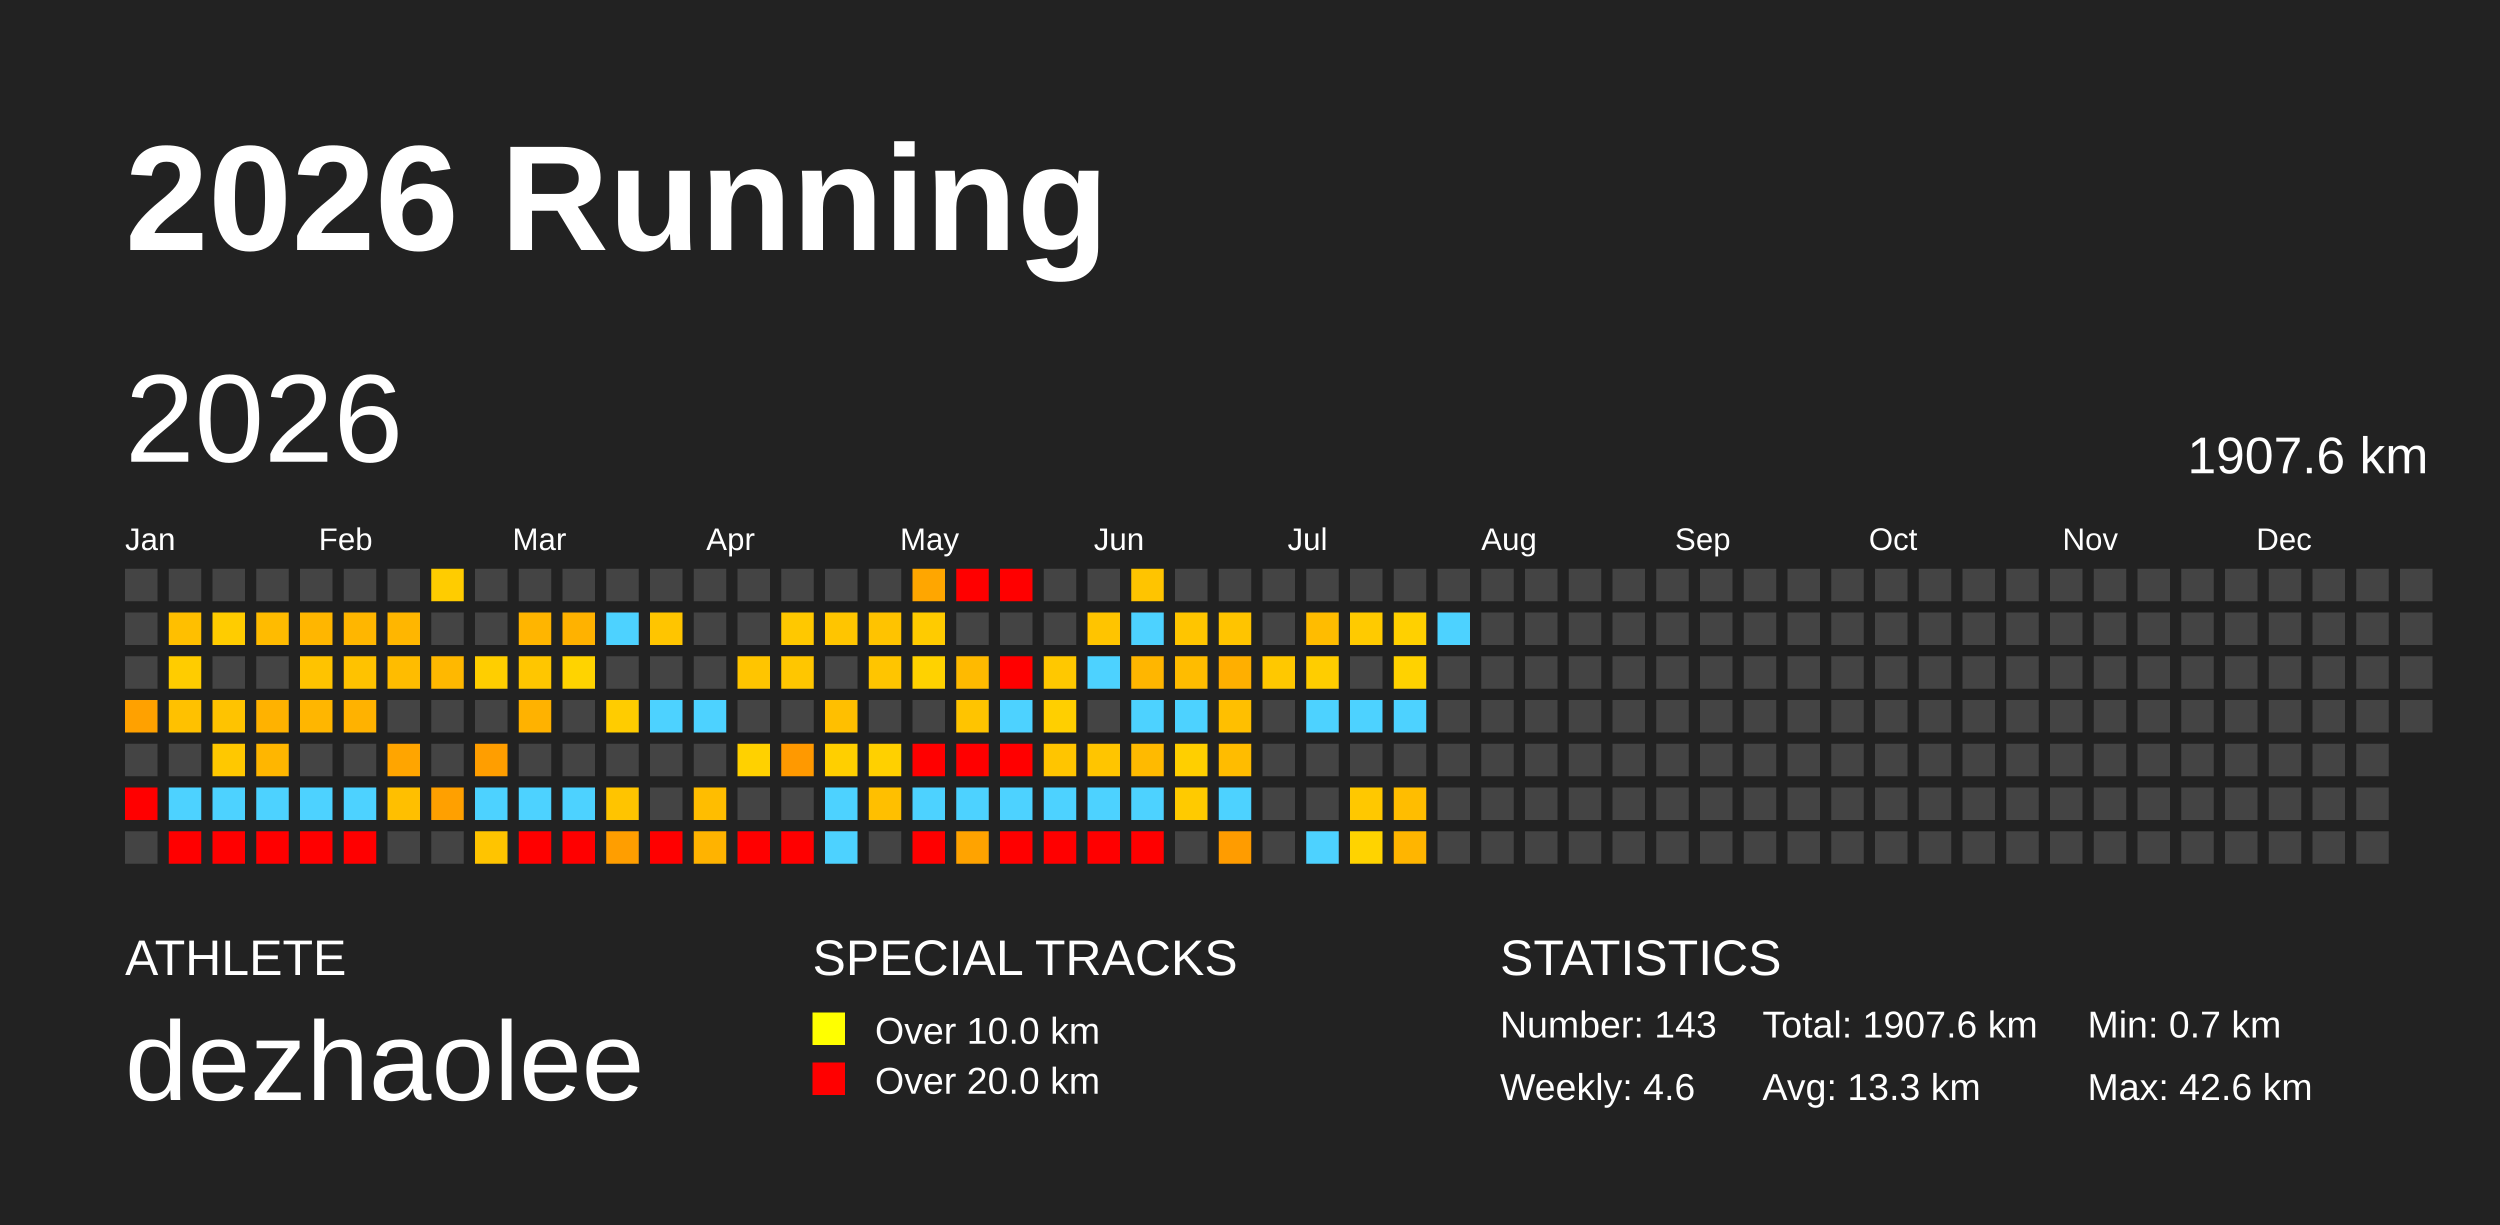
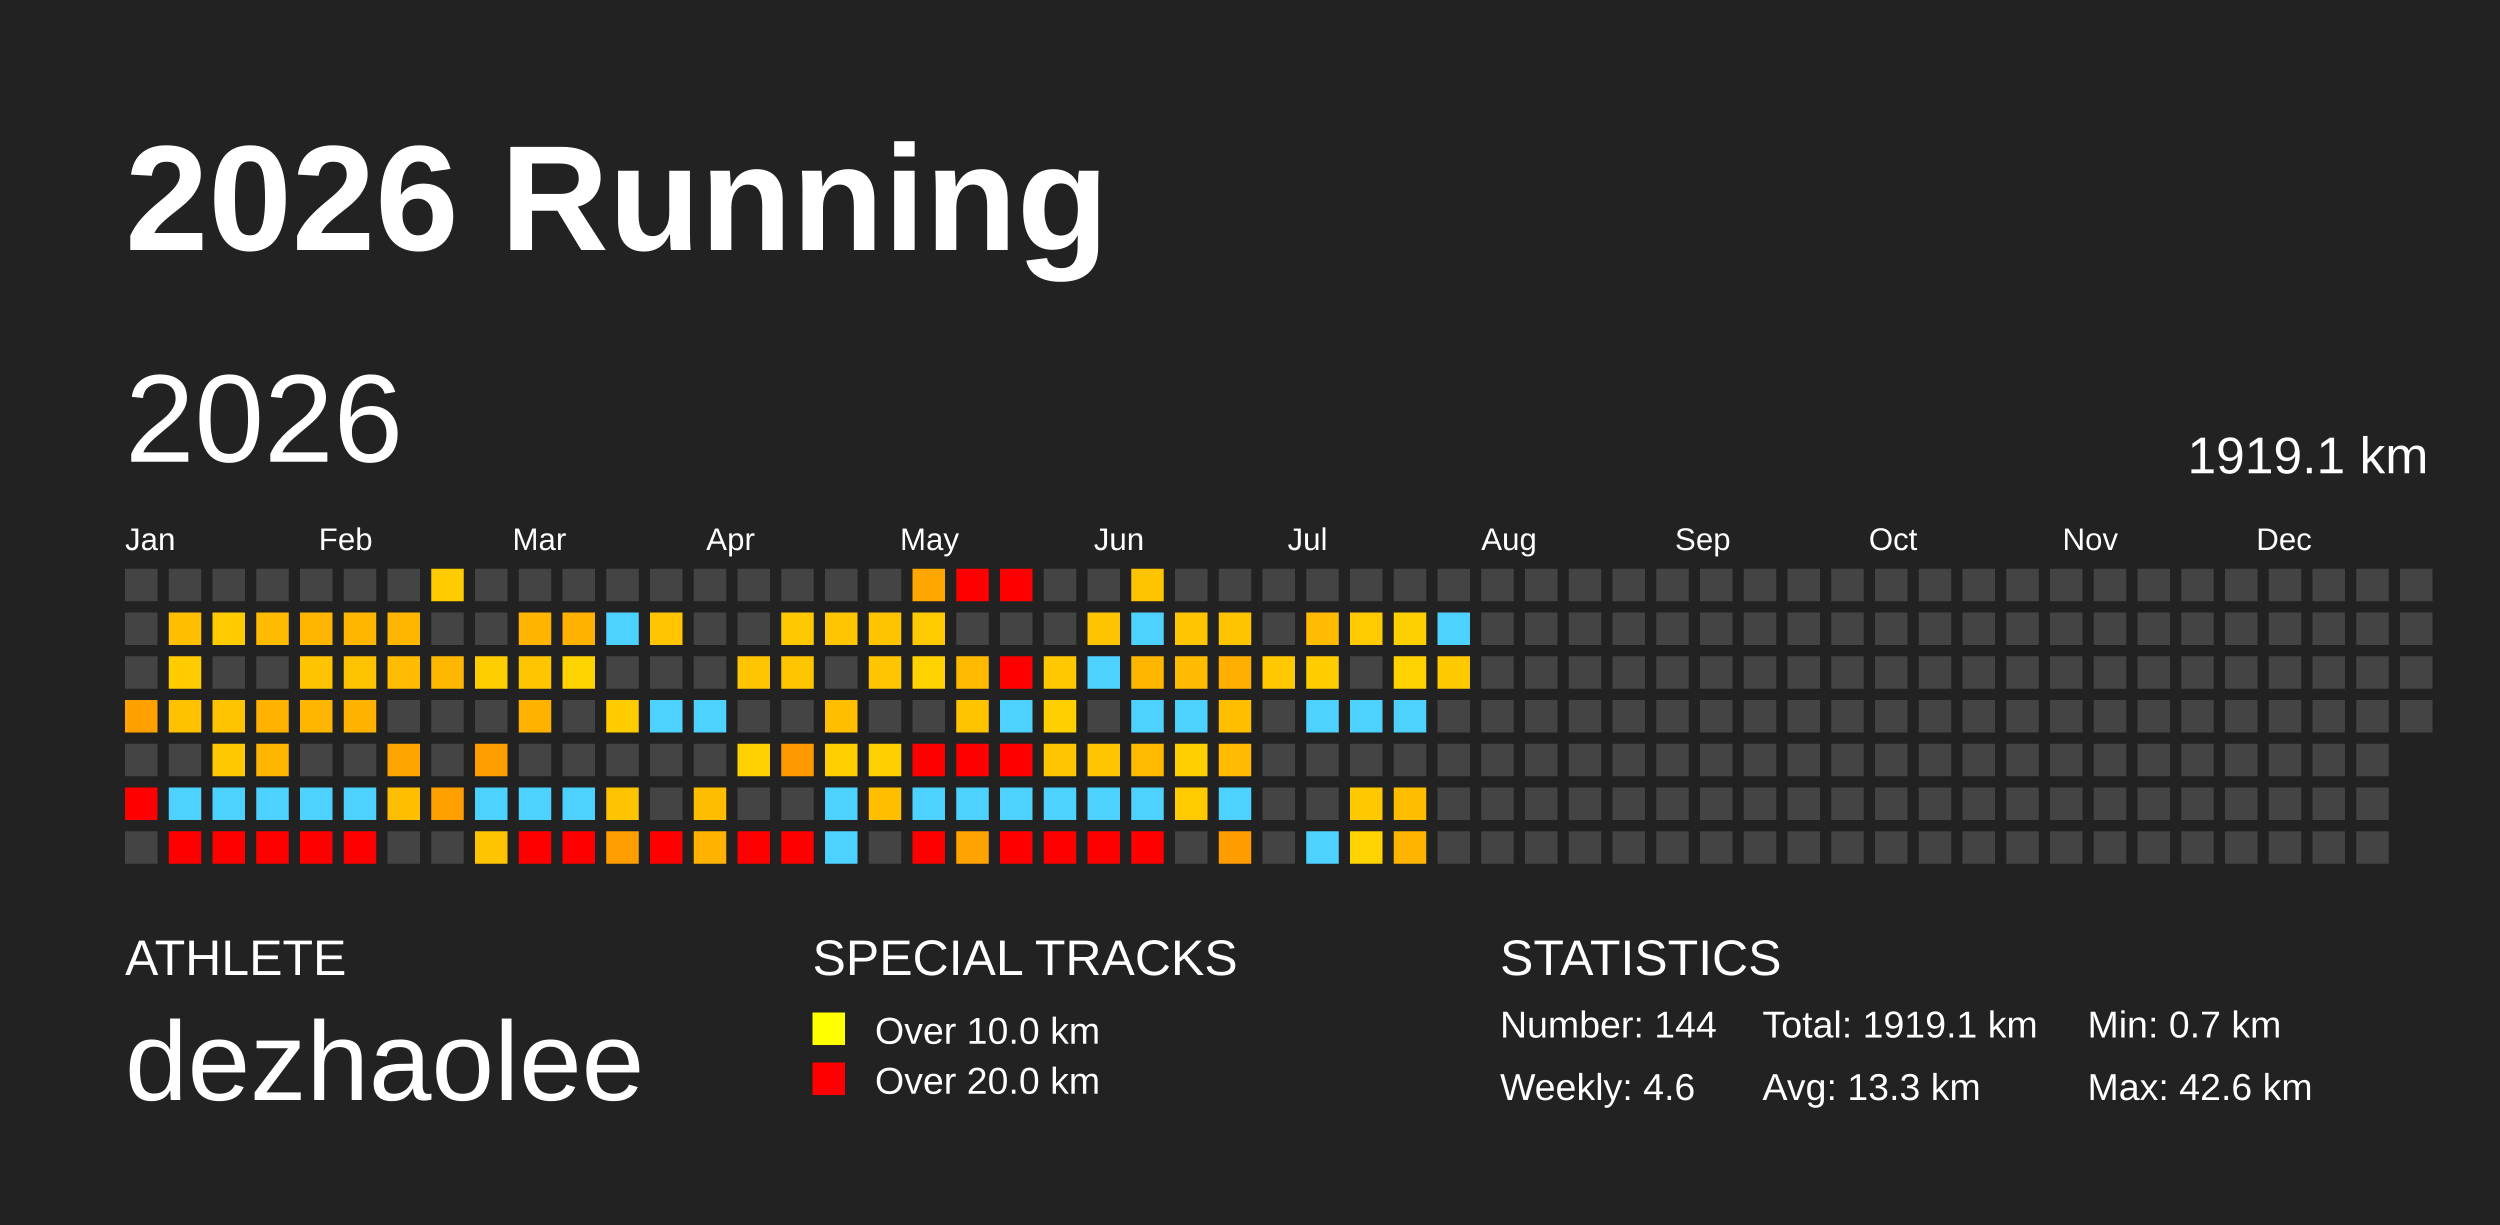
<svg xmlns="http://www.w3.org/2000/svg" baseProfile="full" height="98mm" version="1.1" viewBox="0,0,200,98" width="200mm">
  <defs />
  <rect fill="#222222" height="98" width="200" x="0" y="0" />
  <text fill="#FFFFFF" style="font-size:12px; font-family:Arial; font-weight:bold;" x="10" y="20">2026 Running</text>
  <text fill="#FFFFFF" style="font-size:4px; font-family:Arial" x="10" y="78">ATHLETE</text>
  <text fill="#FFFFFF" style="font-size:9px; font-family:Arial" x="10" y="88">dezhaolee</text>
  <text fill="#FFFFFF" style="font-size:4px; font-family:Arial" x="65" y="78">SPECIAL TRACKS</text>
  <rect fill="yellow" height="2.6" width="2.6" x="65" y="81" />
  <text fill="#FFFFFF" style="font-size:3px; font-family:Arial" x="70" y="83.5">Over 10.0 km</text>
  <rect fill="red" height="2.6" width="2.6" x="65" y="85" />
  <text fill="#FFFFFF" style="font-size:3px; font-family:Arial" x="70" y="87.5">Over 20.0 km</text>
  <text fill="#FFFFFF" style="font-size:4px; font-family:Arial" x="120" y="78">STATISTICS</text>
-   <text fill="#FFFFFF" style="font-size:3px; font-family:Arial" x="120" y="83">Number: 143</text>
+   <text fill="#FFFFFF" style="font-size:3px; font-family:Arial" x="120" y="83">Number: 144</text>
  <text fill="#FFFFFF" style="font-size:3px; font-family:Arial" x="120" y="88">Weekly: 4.6</text>
-   <text fill="#FFFFFF" style="font-size:3px; font-family:Arial" x="141" y="83">Total: 1907.6 km</text>
+   <text fill="#FFFFFF" style="font-size:3px; font-family:Arial" x="141" y="83">Total: 1919.1 km</text>
  <text fill="#FFFFFF" style="font-size:3px; font-family:Arial" x="141" y="88">Avg: 13.3 km</text>
  <text fill="#FFFFFF" style="font-size:3px; font-family:Arial" x="167" y="83">Min: 0.7 km</text>
  <text fill="#FFFFFF" style="font-size:3px; font-family:Arial" x="167" y="88">Max: 42.6 km</text>
  <text dominant-baseline="hanging" fill="#FFFFFF" style="font-size:10.0px; font-family:Arial;" x="10" y="30">2026</text>
-   <text dominant-baseline="hanging" fill="#FFFFFF" style="font-size:4.125px; font-family:Arial;" x="175" y="35">1907.6 km</text>
+   <text dominant-baseline="hanging" fill="#FFFFFF" style="font-size:4.125px; font-family:Arial;" x="175" y="35">1919.1 km</text>
  <text fill="#FFFFFF" style="font-size:2.5px; font-family:Arial" x="10.0" y="44">Jan</text>
  <text fill="#FFFFFF" style="font-size:2.5px; font-family:Arial" x="25.5" y="44">Feb</text>
  <text fill="#FFFFFF" style="font-size:2.5px; font-family:Arial" x="41.0" y="44">Mar</text>
  <text fill="#FFFFFF" style="font-size:2.5px; font-family:Arial" x="56.5" y="44">Apr</text>
  <text fill="#FFFFFF" style="font-size:2.5px; font-family:Arial" x="72.0" y="44">May</text>
  <text fill="#FFFFFF" style="font-size:2.5px; font-family:Arial" x="87.5" y="44">Jun</text>
  <text fill="#FFFFFF" style="font-size:2.5px; font-family:Arial" x="103.0" y="44">Jul</text>
  <text fill="#FFFFFF" style="font-size:2.5px; font-family:Arial" x="118.5" y="44">Aug</text>
  <text fill="#FFFFFF" style="font-size:2.5px; font-family:Arial" x="134.0" y="44">Sep</text>
  <text fill="#FFFFFF" style="font-size:2.5px; font-family:Arial" x="149.5" y="44">Oct</text>
  <text fill="#FFFFFF" style="font-size:2.5px; font-family:Arial" x="165.0" y="44">Nov</text>
  <text fill="#FFFFFF" style="font-size:2.5px; font-family:Arial" x="180.5" y="44">Dec</text>
  <rect fill="#444444" height="2.6" width="2.6" x="10.0" y="45.5" />
  <rect fill="#444444" height="2.6" width="2.6" x="10.0" y="49.0" />
  <rect fill="#444444" height="2.6" width="2.6" x="10.0" y="52.5" />
  <rect fill="#ffa100" height="2.6" width="2.6" x="10.0" y="56.0" />
  <rect fill="#444444" height="2.6" width="2.6" x="10.0" y="59.5" />
  <rect fill="red" height="2.6" width="2.6" x="10.0" y="63.0" />
  <rect fill="#444444" height="2.6" width="2.6" x="10.0" y="66.5" />
  <rect fill="#444444" height="2.6" width="2.6" x="13.5" y="45.5" />
  <rect fill="#ffbf00" height="2.6" width="2.6" x="13.5" y="49.0" />
  <rect fill="#ffcc00" height="2.6" width="2.6" x="13.5" y="52.5" />
  <rect fill="#ffc100" height="2.6" width="2.6" x="13.5" y="56.0" />
  <rect fill="#444444" height="2.6" width="2.6" x="13.5" y="59.5" />
  <rect fill="#4dd2ff" height="2.6" width="2.6" x="13.5" y="63.0" />
  <rect fill="red" height="2.6" width="2.6" x="13.5" y="66.5" />
  <rect fill="#444444" height="2.6" width="2.6" x="17.0" y="45.5" />
  <rect fill="#ffcc00" height="2.6" width="2.6" x="17.0" y="49.0" />
  <rect fill="#444444" height="2.6" width="2.6" x="17.0" y="52.5" />
  <rect fill="#ffc300" height="2.6" width="2.6" x="17.0" y="56.0" />
  <rect fill="#ffc800" height="2.6" width="2.6" x="17.0" y="59.5" />
  <rect fill="#4dd2ff" height="2.6" width="2.6" x="17.0" y="63.0" />
  <rect fill="red" height="2.6" width="2.6" x="17.0" y="66.5" />
  <rect fill="#444444" height="2.6" width="2.6" x="20.5" y="45.5" />
  <rect fill="#ffbb00" height="2.6" width="2.6" x="20.5" y="49.0" />
  <rect fill="#444444" height="2.6" width="2.6" x="20.5" y="52.5" />
  <rect fill="#ffb200" height="2.6" width="2.6" x="20.5" y="56.0" />
  <rect fill="#ffb600" height="2.6" width="2.6" x="20.5" y="59.5" />
  <rect fill="#4dd2ff" height="2.6" width="2.6" x="20.5" y="63.0" />
  <rect fill="red" height="2.6" width="2.6" x="20.5" y="66.5" />
  <rect fill="#444444" height="2.6" width="2.6" x="24.0" y="45.5" />
  <rect fill="#ffb600" height="2.6" width="2.6" x="24.0" y="49.0" />
  <rect fill="#ffc300" height="2.6" width="2.6" x="24.0" y="52.5" />
  <rect fill="#ffb600" height="2.6" width="2.6" x="24.0" y="56.0" />
  <rect fill="#444444" height="2.6" width="2.6" x="24.0" y="59.5" />
  <rect fill="#4dd2ff" height="2.6" width="2.6" x="24.0" y="63.0" />
  <rect fill="red" height="2.6" width="2.6" x="24.0" y="66.5" />
  <rect fill="#444444" height="2.6" width="2.6" x="27.5" y="45.5" />
  <rect fill="#ffb600" height="2.6" width="2.6" x="27.5" y="49.0" />
  <rect fill="#ffc200" height="2.6" width="2.6" x="27.5" y="52.5" />
  <rect fill="#ffb200" height="2.6" width="2.6" x="27.5" y="56.0" />
  <rect fill="#444444" height="2.6" width="2.6" x="27.5" y="59.5" />
  <rect fill="#4dd2ff" height="2.6" width="2.6" x="27.5" y="63.0" />
  <rect fill="red" height="2.6" width="2.6" x="27.5" y="66.5" />
  <rect fill="#444444" height="2.6" width="2.6" x="31.0" y="45.5" />
  <rect fill="#ffb600" height="2.6" width="2.6" x="31.0" y="49.0" />
  <rect fill="#ffbc00" height="2.6" width="2.6" x="31.0" y="52.5" />
  <rect fill="#444444" height="2.6" width="2.6" x="31.0" y="56.0" />
  <rect fill="#ffa500" height="2.6" width="2.6" x="31.0" y="59.5" />
  <rect fill="#ffbf00" height="2.6" width="2.6" x="31.0" y="63.0" />
  <rect fill="#444444" height="2.6" width="2.6" x="31.0" y="66.5" />
  <rect fill="#ffcc00" height="2.6" width="2.6" x="34.5" y="45.5" />
  <rect fill="#444444" height="2.6" width="2.6" x="34.5" y="49.0" />
  <rect fill="#ffb800" height="2.6" width="2.6" x="34.5" y="52.5" />
  <rect fill="#444444" height="2.6" width="2.6" x="34.5" y="56.0" />
  <rect fill="#444444" height="2.6" width="2.6" x="34.5" y="59.5" />
  <rect fill="#ffa000" height="2.6" width="2.6" x="34.5" y="63.0" />
  <rect fill="#444444" height="2.6" width="2.6" x="34.5" y="66.5" />
  <rect fill="#444444" height="2.6" width="2.6" x="38.0" y="45.5" />
  <rect fill="#444444" height="2.6" width="2.6" x="38.0" y="49.0" />
  <rect fill="#ffce00" height="2.6" width="2.6" x="38.0" y="52.5" />
  <rect fill="#444444" height="2.6" width="2.6" x="38.0" y="56.0" />
  <rect fill="#ff9e00" height="2.6" width="2.6" x="38.0" y="59.5" />
  <rect fill="#4dd2ff" height="2.6" width="2.6" x="38.0" y="63.0" />
  <rect fill="#ffc400" height="2.6" width="2.6" x="38.0" y="66.5" />
  <rect fill="#444444" height="2.6" width="2.6" x="41.5" y="45.5" />
  <rect fill="#ffb500" height="2.6" width="2.6" x="41.5" y="49.0" />
  <rect fill="#ffc600" height="2.6" width="2.6" x="41.5" y="52.5" />
  <rect fill="#ffb200" height="2.6" width="2.6" x="41.5" y="56.0" />
  <rect fill="#444444" height="2.6" width="2.6" x="41.5" y="59.5" />
  <rect fill="#4dd2ff" height="2.6" width="2.6" x="41.5" y="63.0" />
  <rect fill="red" height="2.6" width="2.6" x="41.5" y="66.5" />
  <rect fill="#444444" height="2.6" width="2.6" x="45.0" y="45.5" />
  <rect fill="#ffb200" height="2.6" width="2.6" x="45.0" y="49.0" />
  <rect fill="#ffd300" height="2.6" width="2.6" x="45.0" y="52.5" />
  <rect fill="#444444" height="2.6" width="2.6" x="45.0" y="56.0" />
  <rect fill="#444444" height="2.6" width="2.6" x="45.0" y="59.5" />
  <rect fill="#4dd2ff" height="2.6" width="2.6" x="45.0" y="63.0" />
  <rect fill="red" height="2.6" width="2.6" x="45.0" y="66.5" />
  <rect fill="#444444" height="2.6" width="2.6" x="48.5" y="45.5" />
  <rect fill="#4dd2ff" height="2.6" width="2.6" x="48.5" y="49.0" />
  <rect fill="#444444" height="2.6" width="2.6" x="48.5" y="52.5" />
  <rect fill="#ffcc00" height="2.6" width="2.6" x="48.5" y="56.0" />
  <rect fill="#444444" height="2.6" width="2.6" x="48.5" y="59.5" />
  <rect fill="#ffc400" height="2.6" width="2.6" x="48.5" y="63.0" />
  <rect fill="#ff9e00" height="2.6" width="2.6" x="48.5" y="66.5" />
  <rect fill="#444444" height="2.6" width="2.6" x="52.0" y="45.5" />
  <rect fill="#ffc500" height="2.6" width="2.6" x="52.0" y="49.0" />
  <rect fill="#444444" height="2.6" width="2.6" x="52.0" y="52.5" />
  <rect fill="#4dd2ff" height="2.6" width="2.6" x="52.0" y="56.0" />
  <rect fill="#444444" height="2.6" width="2.6" x="52.0" y="59.5" />
  <rect fill="#444444" height="2.6" width="2.6" x="52.0" y="63.0" />
  <rect fill="red" height="2.6" width="2.6" x="52.0" y="66.5" />
  <rect fill="#444444" height="2.6" width="2.6" x="55.5" y="45.5" />
  <rect fill="#444444" height="2.6" width="2.6" x="55.5" y="49.0" />
  <rect fill="#444444" height="2.6" width="2.6" x="55.5" y="52.5" />
  <rect fill="#4dd2ff" height="2.6" width="2.6" x="55.5" y="56.0" />
  <rect fill="#444444" height="2.6" width="2.6" x="55.5" y="59.5" />
  <rect fill="#ffbd00" height="2.6" width="2.6" x="55.5" y="63.0" />
  <rect fill="#ffb300" height="2.6" width="2.6" x="55.5" y="66.5" />
  <rect fill="#444444" height="2.6" width="2.6" x="59.0" y="45.5" />
  <rect fill="#444444" height="2.6" width="2.6" x="59.0" y="49.0" />
  <rect fill="#ffc500" height="2.6" width="2.6" x="59.0" y="52.5" />
  <rect fill="#444444" height="2.6" width="2.6" x="59.0" y="56.0" />
  <rect fill="#ffd100" height="2.6" width="2.6" x="59.0" y="59.5" />
  <rect fill="#444444" height="2.6" width="2.6" x="59.0" y="63.0" />
  <rect fill="red" height="2.6" width="2.6" x="59.0" y="66.5" />
  <rect fill="#444444" height="2.6" width="2.6" x="62.5" y="45.5" />
  <rect fill="#ffc800" height="2.6" width="2.6" x="62.5" y="49.0" />
  <rect fill="#ffc600" height="2.6" width="2.6" x="62.5" y="52.5" />
  <rect fill="#444444" height="2.6" width="2.6" x="62.5" y="56.0" />
  <rect fill="#ff9900" height="2.6" width="2.6" x="62.5" y="59.5" />
  <rect fill="#444444" height="2.6" width="2.6" x="62.5" y="63.0" />
  <rect fill="red" height="2.6" width="2.6" x="62.5" y="66.5" />
  <rect fill="#444444" height="2.6" width="2.6" x="66.0" y="45.5" />
  <rect fill="#ffc500" height="2.6" width="2.6" x="66.0" y="49.0" />
  <rect fill="#444444" height="2.6" width="2.6" x="66.0" y="52.5" />
  <rect fill="#ffbf00" height="2.6" width="2.6" x="66.0" y="56.0" />
  <rect fill="#ffcf00" height="2.6" width="2.6" x="66.0" y="59.5" />
  <rect fill="#4dd2ff" height="2.6" width="2.6" x="66.0" y="63.0" />
  <rect fill="#4dd2ff" height="2.6" width="2.6" x="66.0" y="66.5" />
  <rect fill="#444444" height="2.6" width="2.6" x="69.5" y="45.5" />
  <rect fill="#ffc300" height="2.6" width="2.6" x="69.5" y="49.0" />
  <rect fill="#ffc500" height="2.6" width="2.6" x="69.5" y="52.5" />
  <rect fill="#444444" height="2.6" width="2.6" x="69.5" y="56.0" />
  <rect fill="#ffd000" height="2.6" width="2.6" x="69.5" y="59.5" />
  <rect fill="#ffbf00" height="2.6" width="2.6" x="69.5" y="63.0" />
  <rect fill="#444444" height="2.6" width="2.6" x="69.5" y="66.5" />
  <rect fill="#ffa600" height="2.6" width="2.6" x="73.0" y="45.5" />
  <rect fill="#ffcb00" height="2.6" width="2.6" x="73.0" y="49.0" />
  <rect fill="#ffd200" height="2.6" width="2.6" x="73.0" y="52.5" />
  <rect fill="#444444" height="2.6" width="2.6" x="73.0" y="56.0" />
  <rect fill="red" height="2.6" width="2.6" x="73.0" y="59.5" />
  <rect fill="#4dd2ff" height="2.6" width="2.6" x="73.0" y="63.0" />
  <rect fill="red" height="2.6" width="2.6" x="73.0" y="66.5" />
  <rect fill="red" height="2.6" width="2.6" x="76.5" y="45.5" />
  <rect fill="#444444" height="2.6" width="2.6" x="76.5" y="49.0" />
  <rect fill="#ffba00" height="2.6" width="2.6" x="76.5" y="52.5" />
  <rect fill="#ffc400" height="2.6" width="2.6" x="76.5" y="56.0" />
  <rect fill="red" height="2.6" width="2.6" x="76.5" y="59.5" />
  <rect fill="#4dd2ff" height="2.6" width="2.6" x="76.5" y="63.0" />
  <rect fill="#ffa300" height="2.6" width="2.6" x="76.5" y="66.5" />
  <rect fill="red" height="2.6" width="2.6" x="80.0" y="45.5" />
  <rect fill="#444444" height="2.6" width="2.6" x="80.0" y="49.0" />
  <rect fill="red" height="2.6" width="2.6" x="80.0" y="52.5" />
  <rect fill="#4dd2ff" height="2.6" width="2.6" x="80.0" y="56.0" />
  <rect fill="red" height="2.6" width="2.6" x="80.0" y="59.5" />
  <rect fill="#4dd2ff" height="2.6" width="2.6" x="80.0" y="63.0" />
  <rect fill="red" height="2.6" width="2.6" x="80.0" y="66.5" />
  <rect fill="#444444" height="2.6" width="2.6" x="83.5" y="45.5" />
  <rect fill="#444444" height="2.6" width="2.6" x="83.5" y="49.0" />
  <rect fill="#ffc800" height="2.6" width="2.6" x="83.5" y="52.5" />
  <rect fill="#ffcf00" height="2.6" width="2.6" x="83.5" y="56.0" />
  <rect fill="#ffc500" height="2.6" width="2.6" x="83.5" y="59.5" />
  <rect fill="#4dd2ff" height="2.6" width="2.6" x="83.5" y="63.0" />
  <rect fill="red" height="2.6" width="2.6" x="83.5" y="66.5" />
  <rect fill="#444444" height="2.6" width="2.6" x="87.0" y="45.5" />
  <rect fill="#ffc400" height="2.6" width="2.6" x="87.0" y="49.0" />
  <rect fill="#4dd2ff" height="2.6" width="2.6" x="87.0" y="52.5" />
  <rect fill="#444444" height="2.6" width="2.6" x="87.0" y="56.0" />
  <rect fill="#ffc500" height="2.6" width="2.6" x="87.0" y="59.5" />
  <rect fill="#4dd2ff" height="2.6" width="2.6" x="87.0" y="63.0" />
  <rect fill="red" height="2.6" width="2.6" x="87.0" y="66.5" />
  <rect fill="#ffc400" height="2.6" width="2.6" x="90.5" y="45.5" />
  <rect fill="#4dd2ff" height="2.6" width="2.6" x="90.5" y="49.0" />
  <rect fill="#ffb600" height="2.6" width="2.6" x="90.5" y="52.5" />
  <rect fill="#4dd2ff" height="2.6" width="2.6" x="90.5" y="56.0" />
  <rect fill="#ffba00" height="2.6" width="2.6" x="90.5" y="59.5" />
  <rect fill="#4dd2ff" height="2.6" width="2.6" x="90.5" y="63.0" />
  <rect fill="red" height="2.6" width="2.6" x="90.5" y="66.5" />
  <rect fill="#444444" height="2.6" width="2.6" x="94.0" y="45.5" />
  <rect fill="#ffc500" height="2.6" width="2.6" x="94.0" y="49.0" />
  <rect fill="#ffbc00" height="2.6" width="2.6" x="94.0" y="52.5" />
  <rect fill="#4dd2ff" height="2.6" width="2.6" x="94.0" y="56.0" />
  <rect fill="#ffcf00" height="2.6" width="2.6" x="94.0" y="59.5" />
  <rect fill="#ffca00" height="2.6" width="2.6" x="94.0" y="63.0" />
  <rect fill="#444444" height="2.6" width="2.6" x="94.0" y="66.5" />
  <rect fill="#444444" height="2.6" width="2.6" x="97.5" y="45.5" />
  <rect fill="#ffc400" height="2.6" width="2.6" x="97.5" y="49.0" />
  <rect fill="#ffaf00" height="2.6" width="2.6" x="97.5" y="52.5" />
  <rect fill="#ffbf00" height="2.6" width="2.6" x="97.5" y="56.0" />
  <rect fill="#ffbc00" height="2.6" width="2.6" x="97.5" y="59.5" />
  <rect fill="#4dd2ff" height="2.6" width="2.6" x="97.5" y="63.0" />
  <rect fill="#ff9c00" height="2.6" width="2.6" x="97.5" y="66.5" />
  <rect fill="#444444" height="2.6" width="2.6" x="101.0" y="45.5" />
  <rect fill="#444444" height="2.6" width="2.6" x="101.0" y="49.0" />
  <rect fill="#ffc800" height="2.6" width="2.6" x="101.0" y="52.5" />
  <rect fill="#444444" height="2.6" width="2.6" x="101.0" y="56.0" />
  <rect fill="#444444" height="2.6" width="2.6" x="101.0" y="59.5" />
  <rect fill="#444444" height="2.6" width="2.6" x="101.0" y="63.0" />
  <rect fill="#444444" height="2.6" width="2.6" x="101.0" y="66.5" />
  <rect fill="#444444" height="2.6" width="2.6" x="104.5" y="45.5" />
  <rect fill="#ffbc00" height="2.6" width="2.6" x="104.5" y="49.0" />
  <rect fill="#ffcd00" height="2.6" width="2.6" x="104.5" y="52.5" />
  <rect fill="#4dd2ff" height="2.6" width="2.6" x="104.5" y="56.0" />
  <rect fill="#444444" height="2.6" width="2.6" x="104.5" y="59.5" />
  <rect fill="#444444" height="2.6" width="2.6" x="104.5" y="63.0" />
  <rect fill="#4dd2ff" height="2.6" width="2.6" x="104.5" y="66.5" />
  <rect fill="#444444" height="2.6" width="2.6" x="108.0" y="45.5" />
  <rect fill="#ffca00" height="2.6" width="2.6" x="108.0" y="49.0" />
  <rect fill="#444444" height="2.6" width="2.6" x="108.0" y="52.5" />
  <rect fill="#4dd2ff" height="2.6" width="2.6" x="108.0" y="56.0" />
  <rect fill="#444444" height="2.6" width="2.6" x="108.0" y="59.5" />
  <rect fill="#ffc800" height="2.6" width="2.6" x="108.0" y="63.0" />
  <rect fill="#ffd300" height="2.6" width="2.6" x="108.0" y="66.5" />
  <rect fill="#444444" height="2.6" width="2.6" x="111.5" y="45.5" />
  <rect fill="#ffd000" height="2.6" width="2.6" x="111.5" y="49.0" />
  <rect fill="#ffd200" height="2.6" width="2.6" x="111.5" y="52.5" />
  <rect fill="#4dd2ff" height="2.6" width="2.6" x="111.5" y="56.0" />
  <rect fill="#444444" height="2.6" width="2.6" x="111.5" y="59.5" />
  <rect fill="#ffbd00" height="2.6" width="2.6" x="111.5" y="63.0" />
  <rect fill="#ffb500" height="2.6" width="2.6" x="111.5" y="66.5" />
  <rect fill="#444444" height="2.6" width="2.6" x="115.0" y="45.5" />
  <rect fill="#4dd2ff" height="2.6" width="2.6" x="115.0" y="49.0" />
-   <rect fill="#444444" height="2.6" width="2.6" x="115.0" y="52.5" />
+   <rect fill="#ffc900" height="2.6" width="2.6" x="115.0" y="52.5" />
  <rect fill="#444444" height="2.6" width="2.6" x="115.0" y="56.0" />
  <rect fill="#444444" height="2.6" width="2.6" x="115.0" y="59.5" />
  <rect fill="#444444" height="2.6" width="2.6" x="115.0" y="63.0" />
  <rect fill="#444444" height="2.6" width="2.6" x="115.0" y="66.5" />
  <rect fill="#444444" height="2.6" width="2.6" x="118.5" y="45.5" />
  <rect fill="#444444" height="2.6" width="2.6" x="118.5" y="49.0" />
  <rect fill="#444444" height="2.6" width="2.6" x="118.5" y="52.5" />
  <rect fill="#444444" height="2.6" width="2.6" x="118.5" y="56.0" />
  <rect fill="#444444" height="2.6" width="2.6" x="118.5" y="59.5" />
  <rect fill="#444444" height="2.6" width="2.6" x="118.5" y="63.0" />
  <rect fill="#444444" height="2.6" width="2.6" x="118.5" y="66.5" />
  <rect fill="#444444" height="2.6" width="2.6" x="122.0" y="45.5" />
  <rect fill="#444444" height="2.6" width="2.6" x="122.0" y="49.0" />
  <rect fill="#444444" height="2.6" width="2.6" x="122.0" y="52.5" />
  <rect fill="#444444" height="2.6" width="2.6" x="122.0" y="56.0" />
  <rect fill="#444444" height="2.6" width="2.6" x="122.0" y="59.5" />
  <rect fill="#444444" height="2.6" width="2.6" x="122.0" y="63.0" />
  <rect fill="#444444" height="2.6" width="2.6" x="122.0" y="66.5" />
  <rect fill="#444444" height="2.6" width="2.6" x="125.5" y="45.5" />
  <rect fill="#444444" height="2.6" width="2.6" x="125.5" y="49.0" />
  <rect fill="#444444" height="2.6" width="2.6" x="125.5" y="52.5" />
  <rect fill="#444444" height="2.6" width="2.6" x="125.5" y="56.0" />
  <rect fill="#444444" height="2.6" width="2.6" x="125.5" y="59.5" />
  <rect fill="#444444" height="2.6" width="2.6" x="125.5" y="63.0" />
  <rect fill="#444444" height="2.6" width="2.6" x="125.5" y="66.5" />
  <rect fill="#444444" height="2.6" width="2.6" x="129.0" y="45.5" />
  <rect fill="#444444" height="2.6" width="2.6" x="129.0" y="49.0" />
  <rect fill="#444444" height="2.6" width="2.6" x="129.0" y="52.5" />
  <rect fill="#444444" height="2.6" width="2.6" x="129.0" y="56.0" />
  <rect fill="#444444" height="2.6" width="2.6" x="129.0" y="59.5" />
  <rect fill="#444444" height="2.6" width="2.6" x="129.0" y="63.0" />
  <rect fill="#444444" height="2.6" width="2.6" x="129.0" y="66.5" />
  <rect fill="#444444" height="2.6" width="2.6" x="132.5" y="45.5" />
  <rect fill="#444444" height="2.6" width="2.6" x="132.5" y="49.0" />
  <rect fill="#444444" height="2.6" width="2.6" x="132.5" y="52.5" />
  <rect fill="#444444" height="2.6" width="2.6" x="132.5" y="56.0" />
  <rect fill="#444444" height="2.6" width="2.6" x="132.5" y="59.5" />
  <rect fill="#444444" height="2.6" width="2.6" x="132.5" y="63.0" />
  <rect fill="#444444" height="2.6" width="2.6" x="132.5" y="66.5" />
  <rect fill="#444444" height="2.6" width="2.6" x="136.0" y="45.5" />
  <rect fill="#444444" height="2.6" width="2.6" x="136.0" y="49.0" />
  <rect fill="#444444" height="2.6" width="2.6" x="136.0" y="52.5" />
  <rect fill="#444444" height="2.6" width="2.6" x="136.0" y="56.0" />
  <rect fill="#444444" height="2.6" width="2.6" x="136.0" y="59.5" />
  <rect fill="#444444" height="2.6" width="2.6" x="136.0" y="63.0" />
  <rect fill="#444444" height="2.6" width="2.6" x="136.0" y="66.5" />
  <rect fill="#444444" height="2.6" width="2.6" x="139.5" y="45.5" />
  <rect fill="#444444" height="2.6" width="2.6" x="139.5" y="49.0" />
  <rect fill="#444444" height="2.6" width="2.6" x="139.5" y="52.5" />
  <rect fill="#444444" height="2.6" width="2.6" x="139.5" y="56.0" />
  <rect fill="#444444" height="2.6" width="2.6" x="139.5" y="59.5" />
  <rect fill="#444444" height="2.6" width="2.6" x="139.5" y="63.0" />
  <rect fill="#444444" height="2.6" width="2.6" x="139.5" y="66.5" />
  <rect fill="#444444" height="2.6" width="2.6" x="143.0" y="45.5" />
  <rect fill="#444444" height="2.6" width="2.6" x="143.0" y="49.0" />
  <rect fill="#444444" height="2.6" width="2.6" x="143.0" y="52.5" />
  <rect fill="#444444" height="2.6" width="2.6" x="143.0" y="56.0" />
  <rect fill="#444444" height="2.6" width="2.6" x="143.0" y="59.5" />
  <rect fill="#444444" height="2.6" width="2.6" x="143.0" y="63.0" />
  <rect fill="#444444" height="2.6" width="2.6" x="143.0" y="66.5" />
  <rect fill="#444444" height="2.6" width="2.6" x="146.5" y="45.5" />
  <rect fill="#444444" height="2.6" width="2.6" x="146.5" y="49.0" />
  <rect fill="#444444" height="2.6" width="2.6" x="146.5" y="52.5" />
  <rect fill="#444444" height="2.6" width="2.6" x="146.5" y="56.0" />
  <rect fill="#444444" height="2.6" width="2.6" x="146.5" y="59.5" />
  <rect fill="#444444" height="2.6" width="2.6" x="146.5" y="63.0" />
  <rect fill="#444444" height="2.6" width="2.6" x="146.5" y="66.5" />
  <rect fill="#444444" height="2.6" width="2.6" x="150.0" y="45.5" />
  <rect fill="#444444" height="2.6" width="2.6" x="150.0" y="49.0" />
  <rect fill="#444444" height="2.6" width="2.6" x="150.0" y="52.5" />
  <rect fill="#444444" height="2.6" width="2.6" x="150.0" y="56.0" />
  <rect fill="#444444" height="2.6" width="2.6" x="150.0" y="59.5" />
  <rect fill="#444444" height="2.6" width="2.6" x="150.0" y="63.0" />
  <rect fill="#444444" height="2.6" width="2.6" x="150.0" y="66.5" />
  <rect fill="#444444" height="2.6" width="2.6" x="153.5" y="45.5" />
  <rect fill="#444444" height="2.6" width="2.6" x="153.5" y="49.0" />
  <rect fill="#444444" height="2.6" width="2.6" x="153.5" y="52.5" />
  <rect fill="#444444" height="2.6" width="2.6" x="153.5" y="56.0" />
  <rect fill="#444444" height="2.6" width="2.6" x="153.5" y="59.5" />
  <rect fill="#444444" height="2.6" width="2.6" x="153.5" y="63.0" />
  <rect fill="#444444" height="2.6" width="2.6" x="153.5" y="66.5" />
  <rect fill="#444444" height="2.6" width="2.6" x="157.0" y="45.5" />
  <rect fill="#444444" height="2.6" width="2.6" x="157.0" y="49.0" />
  <rect fill="#444444" height="2.6" width="2.6" x="157.0" y="52.5" />
  <rect fill="#444444" height="2.6" width="2.6" x="157.0" y="56.0" />
  <rect fill="#444444" height="2.6" width="2.6" x="157.0" y="59.5" />
  <rect fill="#444444" height="2.6" width="2.6" x="157.0" y="63.0" />
  <rect fill="#444444" height="2.6" width="2.6" x="157.0" y="66.5" />
  <rect fill="#444444" height="2.6" width="2.6" x="160.5" y="45.5" />
  <rect fill="#444444" height="2.6" width="2.6" x="160.5" y="49.0" />
  <rect fill="#444444" height="2.6" width="2.6" x="160.5" y="52.5" />
  <rect fill="#444444" height="2.6" width="2.6" x="160.5" y="56.0" />
  <rect fill="#444444" height="2.6" width="2.6" x="160.5" y="59.5" />
  <rect fill="#444444" height="2.6" width="2.6" x="160.5" y="63.0" />
  <rect fill="#444444" height="2.6" width="2.6" x="160.5" y="66.5" />
  <rect fill="#444444" height="2.6" width="2.6" x="164.0" y="45.5" />
  <rect fill="#444444" height="2.6" width="2.6" x="164.0" y="49.0" />
  <rect fill="#444444" height="2.6" width="2.6" x="164.0" y="52.5" />
  <rect fill="#444444" height="2.6" width="2.6" x="164.0" y="56.0" />
  <rect fill="#444444" height="2.6" width="2.6" x="164.0" y="59.5" />
  <rect fill="#444444" height="2.6" width="2.6" x="164.0" y="63.0" />
  <rect fill="#444444" height="2.6" width="2.6" x="164.0" y="66.5" />
  <rect fill="#444444" height="2.6" width="2.6" x="167.5" y="45.5" />
  <rect fill="#444444" height="2.6" width="2.6" x="167.5" y="49.0" />
  <rect fill="#444444" height="2.6" width="2.6" x="167.5" y="52.5" />
  <rect fill="#444444" height="2.6" width="2.6" x="167.5" y="56.0" />
  <rect fill="#444444" height="2.6" width="2.6" x="167.5" y="59.5" />
  <rect fill="#444444" height="2.6" width="2.6" x="167.5" y="63.0" />
  <rect fill="#444444" height="2.6" width="2.6" x="167.5" y="66.5" />
  <rect fill="#444444" height="2.6" width="2.6" x="171.0" y="45.5" />
  <rect fill="#444444" height="2.6" width="2.6" x="171.0" y="49.0" />
  <rect fill="#444444" height="2.6" width="2.6" x="171.0" y="52.5" />
  <rect fill="#444444" height="2.6" width="2.6" x="171.0" y="56.0" />
  <rect fill="#444444" height="2.6" width="2.6" x="171.0" y="59.5" />
  <rect fill="#444444" height="2.6" width="2.6" x="171.0" y="63.0" />
  <rect fill="#444444" height="2.6" width="2.6" x="171.0" y="66.5" />
  <rect fill="#444444" height="2.6" width="2.6" x="174.5" y="45.5" />
  <rect fill="#444444" height="2.6" width="2.6" x="174.5" y="49.0" />
  <rect fill="#444444" height="2.6" width="2.6" x="174.5" y="52.5" />
  <rect fill="#444444" height="2.6" width="2.6" x="174.5" y="56.0" />
  <rect fill="#444444" height="2.6" width="2.6" x="174.5" y="59.5" />
  <rect fill="#444444" height="2.6" width="2.6" x="174.5" y="63.0" />
  <rect fill="#444444" height="2.6" width="2.6" x="174.5" y="66.5" />
  <rect fill="#444444" height="2.6" width="2.6" x="178.0" y="45.5" />
  <rect fill="#444444" height="2.6" width="2.6" x="178.0" y="49.0" />
  <rect fill="#444444" height="2.6" width="2.6" x="178.0" y="52.5" />
  <rect fill="#444444" height="2.6" width="2.6" x="178.0" y="56.0" />
  <rect fill="#444444" height="2.6" width="2.6" x="178.0" y="59.5" />
  <rect fill="#444444" height="2.6" width="2.6" x="178.0" y="63.0" />
  <rect fill="#444444" height="2.6" width="2.6" x="178.0" y="66.5" />
  <rect fill="#444444" height="2.6" width="2.6" x="181.5" y="45.5" />
  <rect fill="#444444" height="2.6" width="2.6" x="181.5" y="49.0" />
  <rect fill="#444444" height="2.6" width="2.6" x="181.5" y="52.5" />
  <rect fill="#444444" height="2.6" width="2.6" x="181.5" y="56.0" />
  <rect fill="#444444" height="2.6" width="2.6" x="181.5" y="59.5" />
  <rect fill="#444444" height="2.6" width="2.6" x="181.5" y="63.0" />
  <rect fill="#444444" height="2.6" width="2.6" x="181.5" y="66.5" />
  <rect fill="#444444" height="2.6" width="2.6" x="185.0" y="45.5" />
  <rect fill="#444444" height="2.6" width="2.6" x="185.0" y="49.0" />
  <rect fill="#444444" height="2.6" width="2.6" x="185.0" y="52.5" />
  <rect fill="#444444" height="2.6" width="2.6" x="185.0" y="56.0" />
  <rect fill="#444444" height="2.6" width="2.6" x="185.0" y="59.5" />
  <rect fill="#444444" height="2.6" width="2.6" x="185.0" y="63.0" />
  <rect fill="#444444" height="2.6" width="2.6" x="185.0" y="66.5" />
  <rect fill="#444444" height="2.6" width="2.6" x="188.5" y="45.5" />
  <rect fill="#444444" height="2.6" width="2.6" x="188.5" y="49.0" />
  <rect fill="#444444" height="2.6" width="2.6" x="188.5" y="52.5" />
  <rect fill="#444444" height="2.6" width="2.6" x="188.5" y="56.0" />
  <rect fill="#444444" height="2.6" width="2.6" x="188.5" y="59.5" />
  <rect fill="#444444" height="2.6" width="2.6" x="188.5" y="63.0" />
  <rect fill="#444444" height="2.6" width="2.6" x="188.5" y="66.5" />
  <rect fill="#444444" height="2.6" width="2.6" x="192.0" y="45.5" />
  <rect fill="#444444" height="2.6" width="2.6" x="192.0" y="49.0" />
  <rect fill="#444444" height="2.6" width="2.6" x="192.0" y="52.5" />
  <rect fill="#444444" height="2.6" width="2.6" x="192.0" y="56.0" />
</svg>
